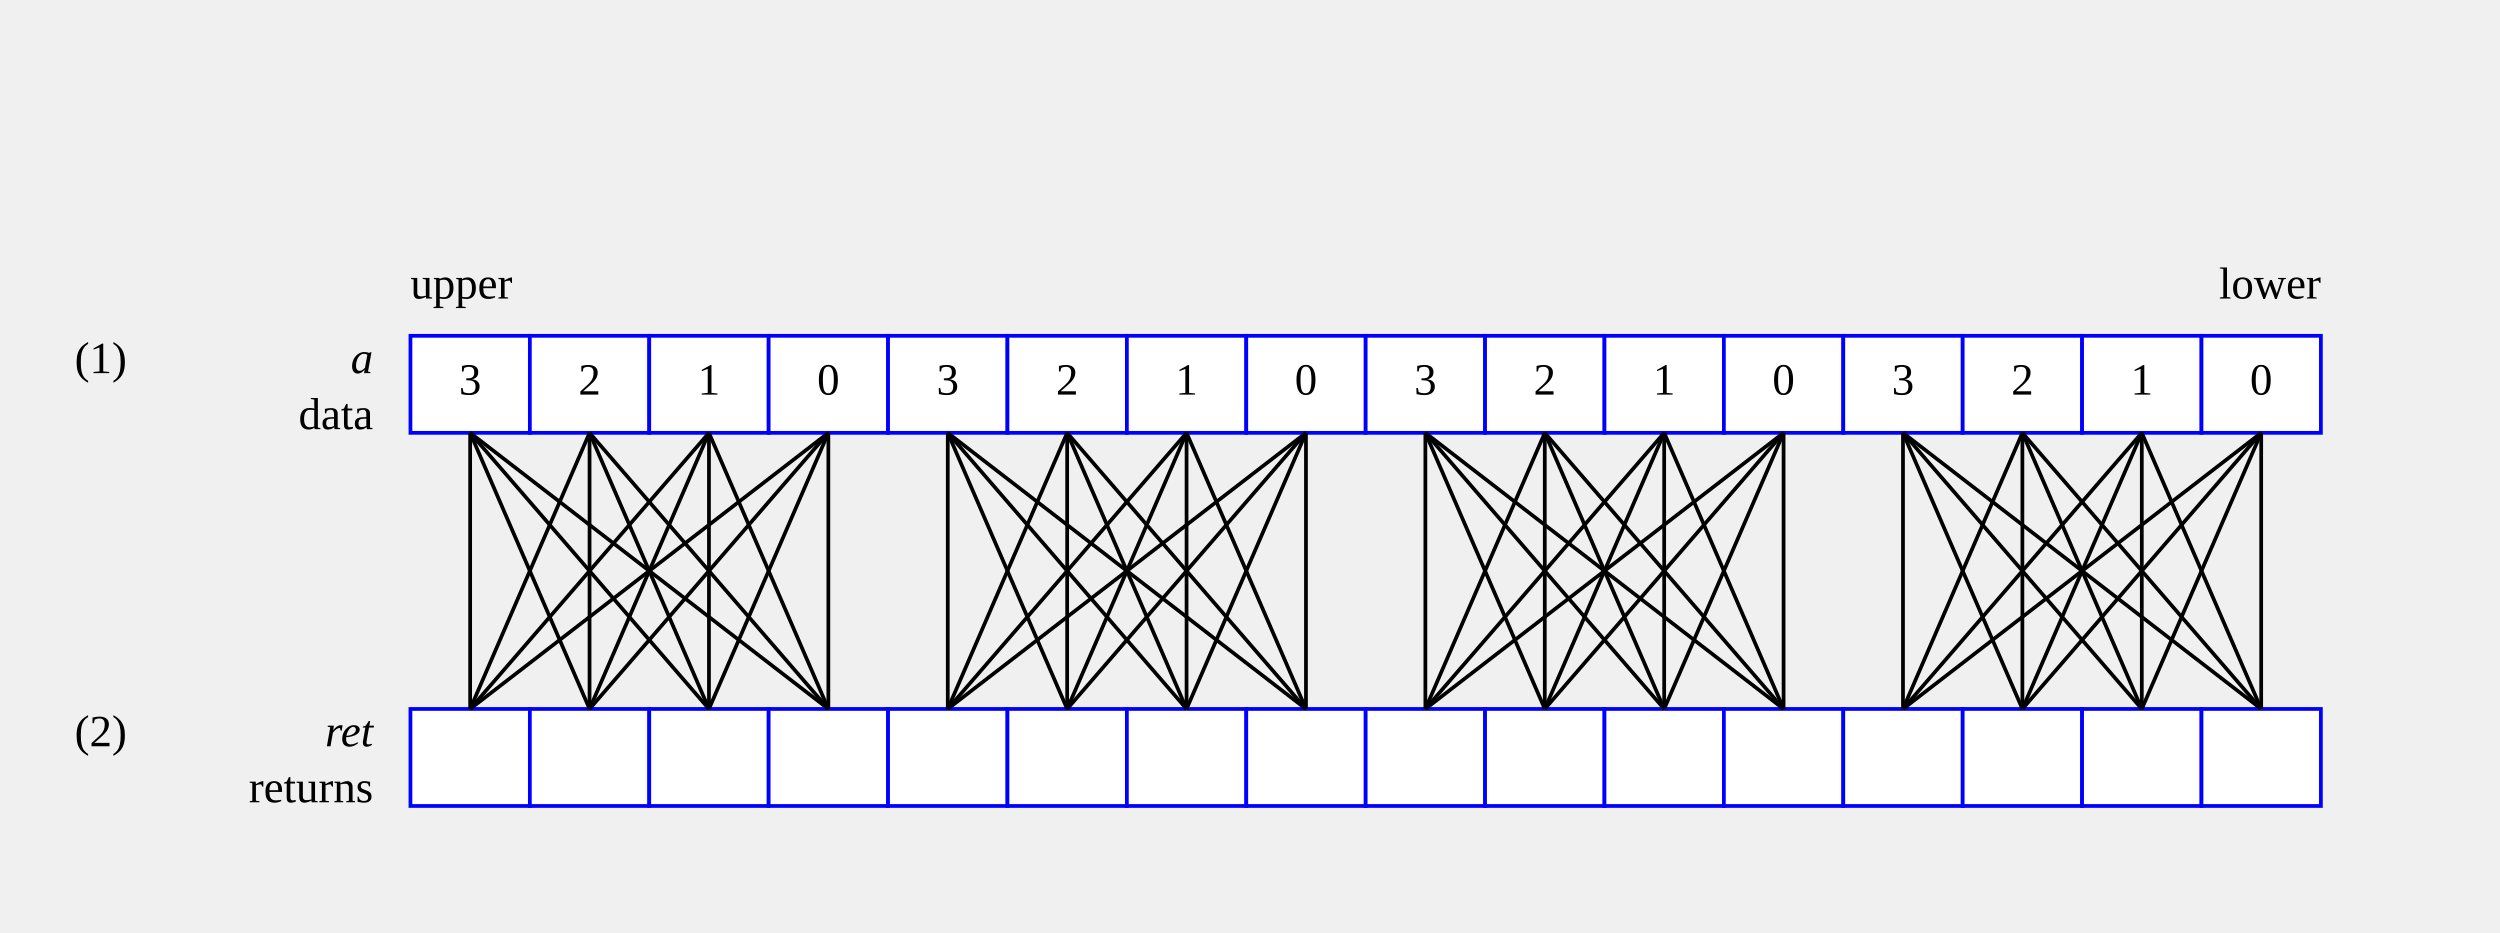
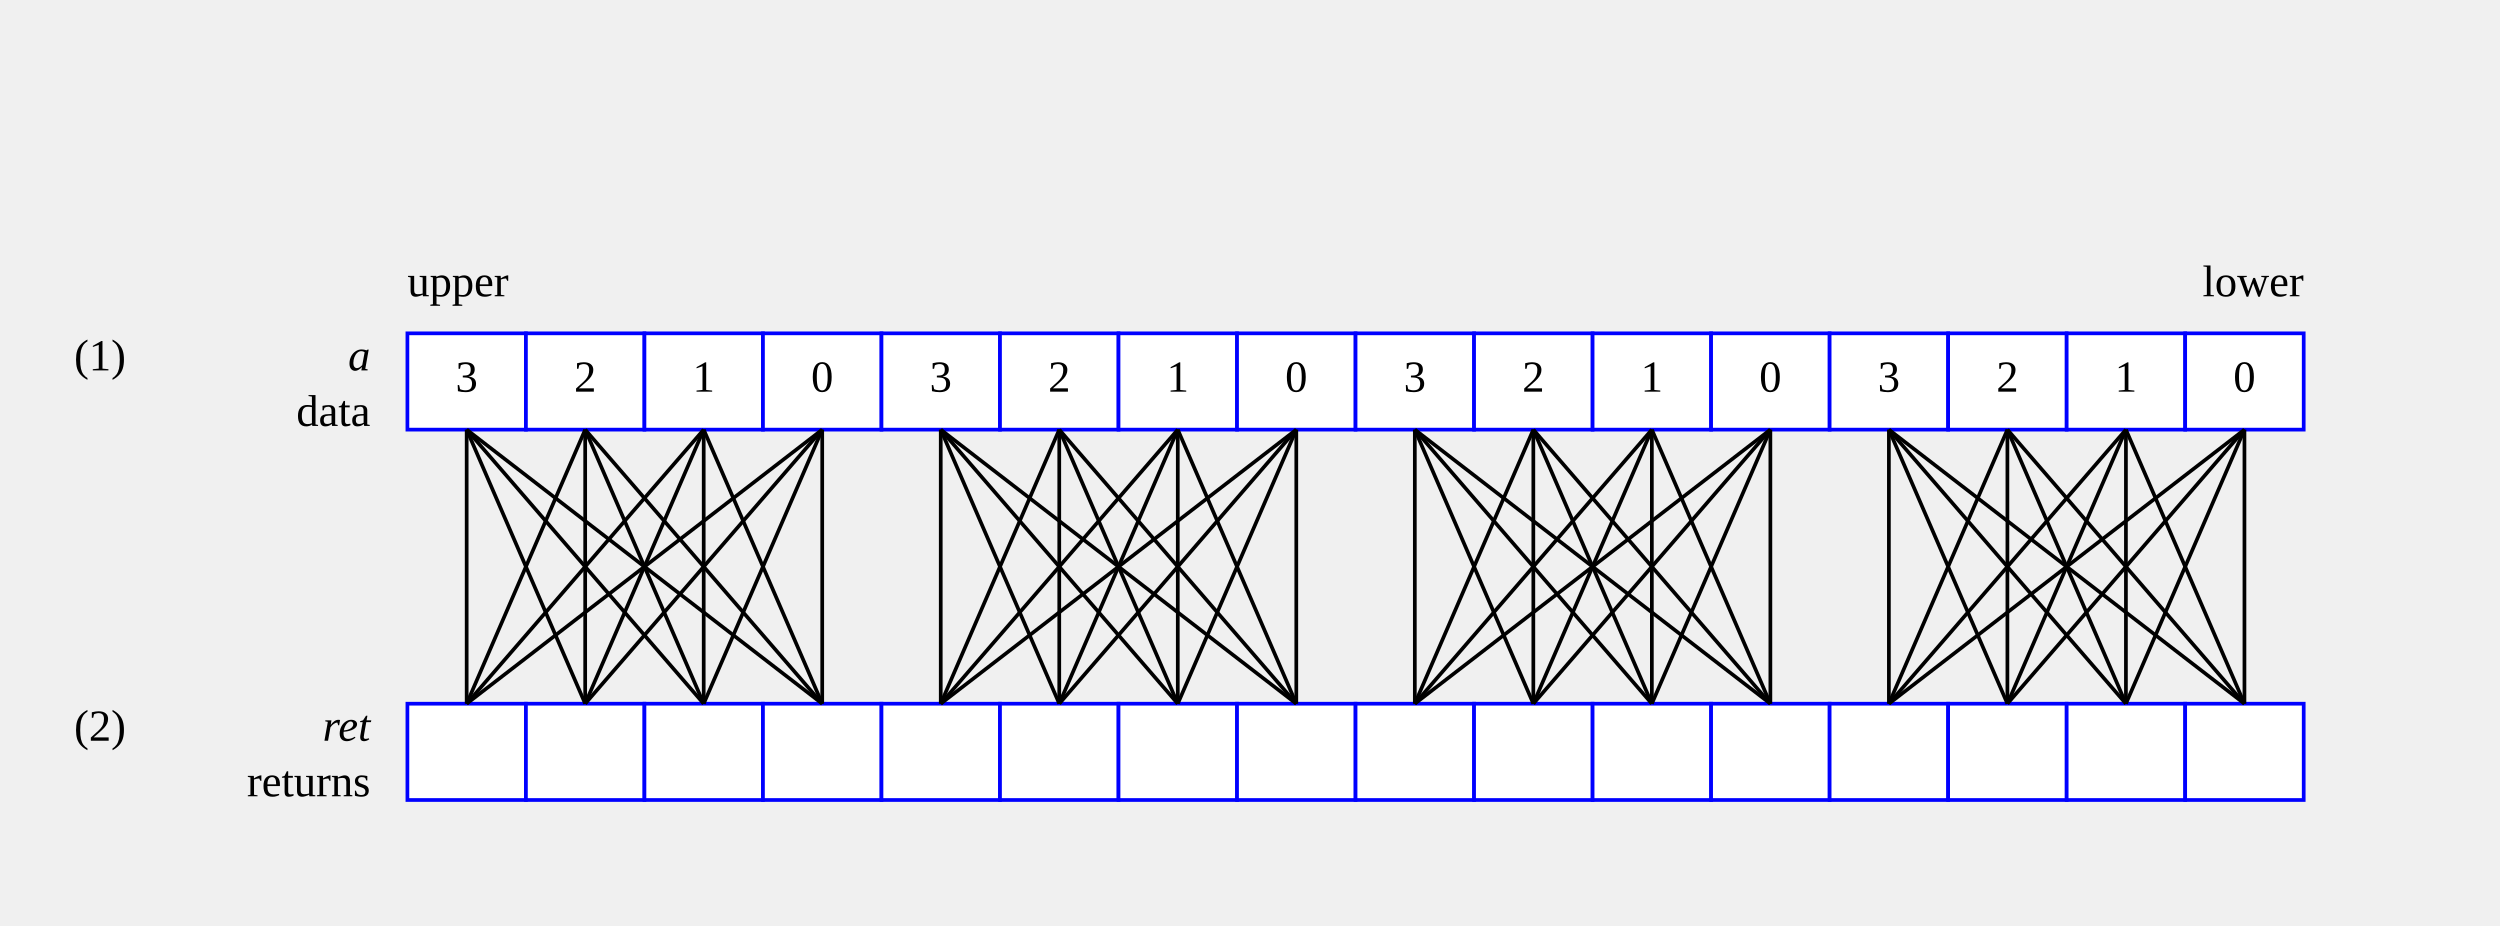
- <svg xmlns="http://www.w3.org/2000/svg" version="1.1" width="670" height="250">
+ <svg xmlns="http://www.w3.org/2000/svg" version="1.1" width="675" height="250">
  <text x="20" y="100">(1)</text>
  <text x="100" y="100" text-anchor="end" font-style="italic">a</text>
  <text x="100" y="115" text-anchor="end">data</text>
  <rect x="110" y="90" width="32" height="26" fill="white" stroke="blue" />
  <text x="126" y="103" text-anchor="middle" dominant-baseline="middle">3</text>
  <rect x="142" y="90" width="32" height="26" fill="white" stroke="blue" />
  <text x="158" y="103" text-anchor="middle" dominant-baseline="middle">2</text>
  <rect x="174" y="90" width="32" height="26" fill="white" stroke="blue" />
  <text x="190" y="103" text-anchor="middle" dominant-baseline="middle">1</text>
  <rect x="206" y="90" width="32" height="26" fill="white" stroke="blue" />
  <text x="222" y="103" text-anchor="middle" dominant-baseline="middle">0</text>
  <rect x="238" y="90" width="32" height="26" fill="white" stroke="blue" />
  <text x="254" y="103" text-anchor="middle" dominant-baseline="middle">3</text>
  <rect x="270" y="90" width="32" height="26" fill="white" stroke="blue" />
  <text x="286" y="103" text-anchor="middle" dominant-baseline="middle">2</text>
  <rect x="302" y="90" width="32" height="26" fill="white" stroke="blue" />
  <text x="318" y="103" text-anchor="middle" dominant-baseline="middle">1</text>
  <rect x="334" y="90" width="32" height="26" fill="white" stroke="blue" />
  <text x="350" y="103" text-anchor="middle" dominant-baseline="middle">0</text>
  <rect x="366" y="90" width="32" height="26" fill="white" stroke="blue" />
  <text x="382" y="103" text-anchor="middle" dominant-baseline="middle">3</text>
  <rect x="398" y="90" width="32" height="26" fill="white" stroke="blue" />
  <text x="414" y="103" text-anchor="middle" dominant-baseline="middle">2</text>
  <rect x="430" y="90" width="32" height="26" fill="white" stroke="blue" />
  <text x="446" y="103" text-anchor="middle" dominant-baseline="middle">1</text>
  <rect x="462" y="90" width="32" height="26" fill="white" stroke="blue" />
  <text x="478" y="103" text-anchor="middle" dominant-baseline="middle">0</text>
  <rect x="494" y="90" width="32" height="26" fill="white" stroke="blue" />
  <text x="510" y="103" text-anchor="middle" dominant-baseline="middle">3</text>
  <rect x="526" y="90" width="32" height="26" fill="white" stroke="blue" />
  <text x="542" y="103" text-anchor="middle" dominant-baseline="middle">2</text>
  <rect x="558" y="90" width="32" height="26" fill="white" stroke="blue" />
  <text x="574" y="103" text-anchor="middle" dominant-baseline="middle">1</text>
  <rect x="590" y="90" width="32" height="26" fill="white" stroke="blue" />
  <text x="606" y="103" text-anchor="middle" dominant-baseline="middle">0</text>
  <text x="110" y="80" text-anchor="begin">upper</text>
  <text x="622" y="80" text-anchor="end">lower</text>
  <text x="20" y="200">(2)</text>
  <text x="100" y="200" text-anchor="end" font-style="italic">ret</text>
  <text x="100" y="215" text-anchor="end">returns</text>
  <rect x="110" y="190" width="32" height="26" fill="white" stroke="blue" />
  <rect x="142" y="190" width="32" height="26" fill="white" stroke="blue" />
  <rect x="174" y="190" width="32" height="26" fill="white" stroke="blue" />
  <rect x="206" y="190" width="32" height="26" fill="white" stroke="blue" />
  <rect x="238" y="190" width="32" height="26" fill="white" stroke="blue" />
  <rect x="270" y="190" width="32" height="26" fill="white" stroke="blue" />
  <rect x="302" y="190" width="32" height="26" fill="white" stroke="blue" />
  <rect x="334" y="190" width="32" height="26" fill="white" stroke="blue" />
  <rect x="366" y="190" width="32" height="26" fill="white" stroke="blue" />
  <rect x="398" y="190" width="32" height="26" fill="white" stroke="blue" />
  <rect x="430" y="190" width="32" height="26" fill="white" stroke="blue" />
  <rect x="462" y="190" width="32" height="26" fill="white" stroke="blue" />
  <rect x="494" y="190" width="32" height="26" fill="white" stroke="blue" />
  <rect x="526" y="190" width="32" height="26" fill="white" stroke="blue" />
  <rect x="558" y="190" width="32" height="26" fill="white" stroke="blue" />
  <rect x="590" y="190" width="32" height="26" fill="white" stroke="blue" />
  <line x1="126" y1="116" x2="126" y2="190" stroke="black" />
  <line x1="126" y1="116" x2="158" y2="190" stroke="black" />
  <line x1="126" y1="116" x2="190" y2="190" stroke="black" />
  <line x1="126" y1="116" x2="222" y2="190" stroke="black" />
  <line x1="158" y1="116" x2="126" y2="190" stroke="black" />
  <line x1="158" y1="116" x2="158" y2="190" stroke="black" />
  <line x1="158" y1="116" x2="190" y2="190" stroke="black" />
  <line x1="158" y1="116" x2="222" y2="190" stroke="black" />
  <line x1="190" y1="116" x2="126" y2="190" stroke="black" />
  <line x1="190" y1="116" x2="158" y2="190" stroke="black" />
  <line x1="190" y1="116" x2="190" y2="190" stroke="black" />
  <line x1="190" y1="116" x2="222" y2="190" stroke="black" />
  <line x1="222" y1="116" x2="126" y2="190" stroke="black" />
  <line x1="222" y1="116" x2="158" y2="190" stroke="black" />
  <line x1="222" y1="116" x2="190" y2="190" stroke="black" />
  <line x1="222" y1="116" x2="222" y2="190" stroke="black" />
  <line x1="254" y1="116" x2="254" y2="190" stroke="black" />
  <line x1="254" y1="116" x2="286" y2="190" stroke="black" />
  <line x1="254" y1="116" x2="318" y2="190" stroke="black" />
  <line x1="254" y1="116" x2="350" y2="190" stroke="black" />
  <line x1="286" y1="116" x2="254" y2="190" stroke="black" />
  <line x1="286" y1="116" x2="286" y2="190" stroke="black" />
  <line x1="286" y1="116" x2="318" y2="190" stroke="black" />
  <line x1="286" y1="116" x2="350" y2="190" stroke="black" />
  <line x1="318" y1="116" x2="254" y2="190" stroke="black" />
  <line x1="318" y1="116" x2="286" y2="190" stroke="black" />
  <line x1="318" y1="116" x2="318" y2="190" stroke="black" />
  <line x1="318" y1="116" x2="350" y2="190" stroke="black" />
  <line x1="350" y1="116" x2="254" y2="190" stroke="black" />
  <line x1="350" y1="116" x2="286" y2="190" stroke="black" />
  <line x1="350" y1="116" x2="318" y2="190" stroke="black" />
  <line x1="350" y1="116" x2="350" y2="190" stroke="black" />
  <line x1="382" y1="116" x2="382" y2="190" stroke="black" />
  <line x1="382" y1="116" x2="414" y2="190" stroke="black" />
  <line x1="382" y1="116" x2="446" y2="190" stroke="black" />
  <line x1="382" y1="116" x2="478" y2="190" stroke="black" />
  <line x1="414" y1="116" x2="382" y2="190" stroke="black" />
  <line x1="414" y1="116" x2="414" y2="190" stroke="black" />
  <line x1="414" y1="116" x2="446" y2="190" stroke="black" />
  <line x1="414" y1="116" x2="478" y2="190" stroke="black" />
  <line x1="446" y1="116" x2="382" y2="190" stroke="black" />
  <line x1="446" y1="116" x2="414" y2="190" stroke="black" />
  <line x1="446" y1="116" x2="446" y2="190" stroke="black" />
  <line x1="446" y1="116" x2="478" y2="190" stroke="black" />
  <line x1="478" y1="116" x2="382" y2="190" stroke="black" />
  <line x1="478" y1="116" x2="414" y2="190" stroke="black" />
  <line x1="478" y1="116" x2="446" y2="190" stroke="black" />
  <line x1="478" y1="116" x2="478" y2="190" stroke="black" />
  <line x1="510" y1="116" x2="510" y2="190" stroke="black" />
  <line x1="510" y1="116" x2="542" y2="190" stroke="black" />
  <line x1="510" y1="116" x2="574" y2="190" stroke="black" />
  <line x1="510" y1="116" x2="606" y2="190" stroke="black" />
  <line x1="542" y1="116" x2="510" y2="190" stroke="black" />
  <line x1="542" y1="116" x2="542" y2="190" stroke="black" />
  <line x1="542" y1="116" x2="574" y2="190" stroke="black" />
  <line x1="542" y1="116" x2="606" y2="190" stroke="black" />
  <line x1="574" y1="116" x2="510" y2="190" stroke="black" />
  <line x1="574" y1="116" x2="542" y2="190" stroke="black" />
  <line x1="574" y1="116" x2="574" y2="190" stroke="black" />
  <line x1="574" y1="116" x2="606" y2="190" stroke="black" />
  <line x1="606" y1="116" x2="510" y2="190" stroke="black" />
  <line x1="606" y1="116" x2="542" y2="190" stroke="black" />
  <line x1="606" y1="116" x2="574" y2="190" stroke="black" />
  <line x1="606" y1="116" x2="606" y2="190" stroke="black" />
</svg>
